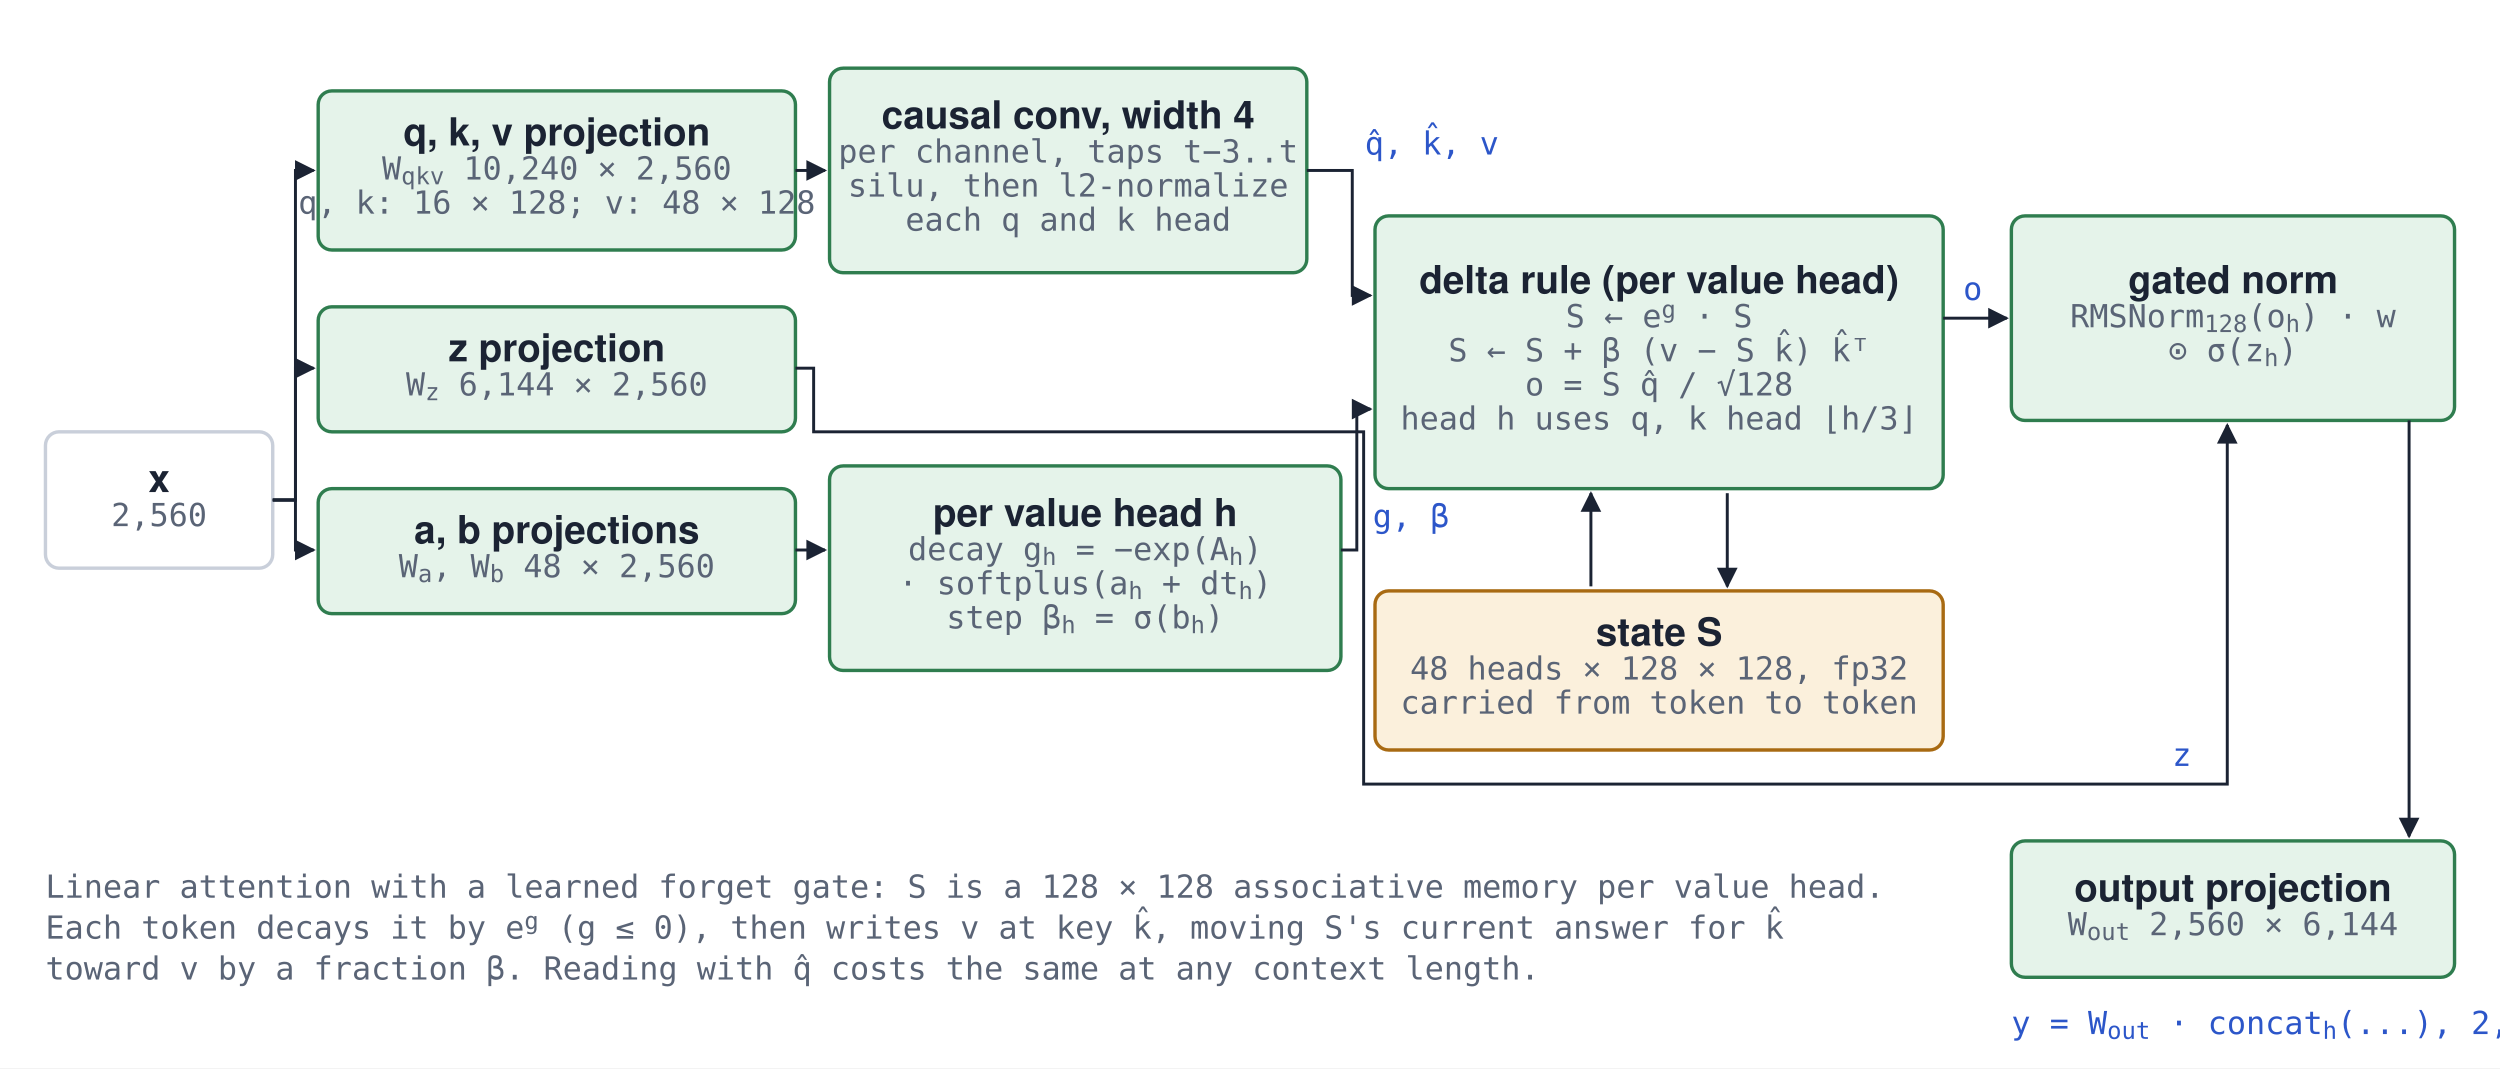
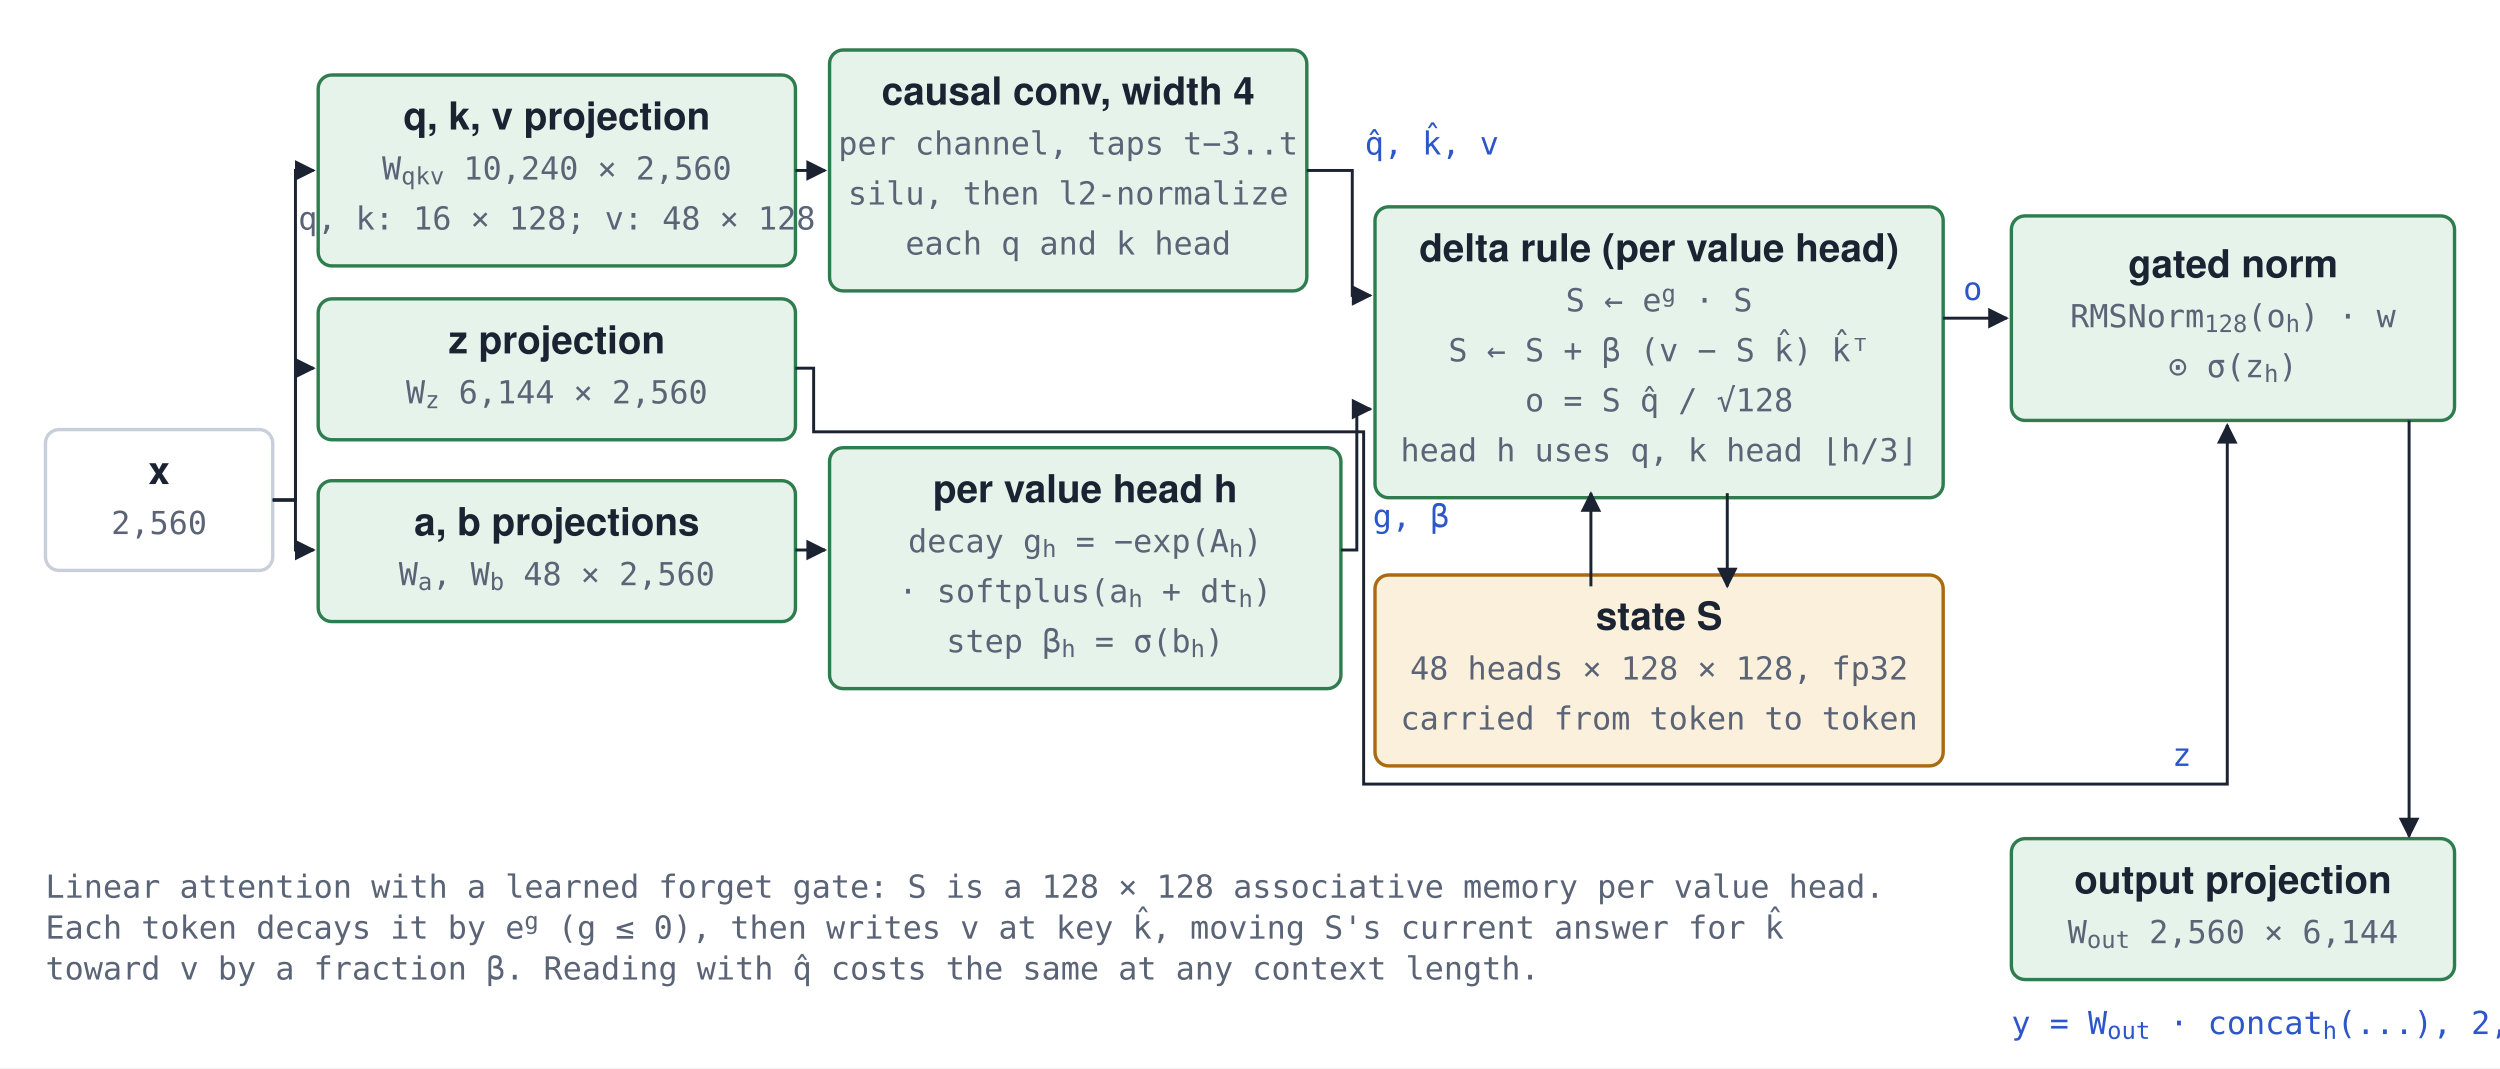
<svg xmlns="http://www.w3.org/2000/svg" viewBox="0 0 1100 470" role="img" aria-label="Gated DeltaNet layer: projections, a causal convolution and l2 norm, a decay g and step size beta per value head, the delta-rule update of the state matrix S, readout with q, gated norm and output projection">
  <rect width="100%" height="100%" fill="#ffffff" />
  <style>rect.ok{fill:#e5f3ea;stroke:#2f7d4f;stroke-width:1.5}rect.ref{fill:#fbf0dc;stroke:#a86a12;stroke-width:1.5;stroke-dasharray:5 3}rect.mix{fill:#e5f3ea;stroke:#a86a12;stroke-width:1.5;stroke-dasharray:5 3}rect.wt{fill:#eceefa;stroke:#5b5f9e;stroke-width:1.5}rect.dat{fill:#fff;stroke:#c9cfda;stroke-width:1.5}rect.host2{fill:#eef0f3;stroke:#6b7280;stroke-width:1.5}rect.st{fill:#fbf0dc;stroke:#a86a12;stroke-width:1.5}rect.spec{fill:none;stroke:#5a6476;stroke-width:1.5;stroke-dasharray:3 3}rect.bar{fill:#2c56c9}rect.bar2{fill:#b0245e}text.tm{font:600 14px Menlo,monospace;fill:#b0245e}rect.grp{fill:none;stroke:#5a6476;stroke-width:1;stroke-dasharray:2 4}text{fill:#1b2333}text.t{font:600 17px Helvetica,Arial,sans-serif}text.m{font:14px Menlo,monospace;fill:#5a6476}text.al{font:14px Menlo,monospace;fill:#2c56c9}text.gt{font:600 17px Helvetica,Arial,sans-serif;fill:#5a6476}polyline.ar{fill:none;stroke:#1b2333;stroke-width:1.3}polyline.dash{stroke-dasharray:6 4;stroke:#2c56c9}.ahp{fill:#1b2333}</style>
  <defs>
    <marker id="ah3" viewBox="0 0 10 10" refX="9" refY="5" markerWidth="7" markerHeight="7" orient="auto-start-reverse">
      <path d="M0,0 L10,5 L0,10 z" class="ahp" />
    </marker>
  </defs>
-   <rect class="dat" x="20" y="190" width="100" height="60" rx="6" />
-   <text class="t" x="70.0" y="216.5" text-anchor="middle">x</text>
-   <text class="m" x="70.0" y="231.5" text-anchor="middle">2,560</text>
-   <rect class="ok" x="140" y="40" width="210" height="70" rx="6" />
-   <text class="t" x="245.0" y="64.0" text-anchor="middle">q, k, v projection</text>
+   <rect class="dat" x="20" y="189" width="100" height="62" rx="6" />
+   <text class="t" x="70.0" y="213.0" text-anchor="middle">x</text>
+   <text class="m" x="70.0" y="235.0" text-anchor="middle">2,560</text>
+   <rect class="ok" x="140" y="33" width="210" height="84" rx="6" />
+   <text class="t" x="245.0" y="57.0" text-anchor="middle">q, k, v projection</text>
  <text class="m" x="245.0" y="79.0" text-anchor="middle">W<tspan baseline-shift="sub" font-size="75%">qkv</tspan> 10,240 × 2,560</text>
-   <text textLength="198" lengthAdjust="spacingAndGlyphs" class="m" x="245.0" y="94.0" text-anchor="middle">q, k: 16 × 128; v: 48 × 128</text>
-   <rect class="ok" x="140" y="135" width="210" height="55" rx="6" />
-   <text class="t" x="245.0" y="159.0" text-anchor="middle">z projection</text>
-   <text class="m" x="245.0" y="174.0" text-anchor="middle">W<tspan baseline-shift="sub" font-size="75%">z</tspan> 6,144 × 2,560</text>
-   <rect class="ok" x="140" y="215" width="210" height="55" rx="6" />
-   <text class="t" x="245.0" y="239.0" text-anchor="middle">a, b projections</text>
-   <text class="m" x="245.0" y="254.0" text-anchor="middle">W<tspan baseline-shift="sub" font-size="75%">a</tspan>, W<tspan baseline-shift="sub" font-size="75%">b</tspan> 48 × 2,560</text>
+   <text textLength="198" lengthAdjust="spacingAndGlyphs" class="m" x="245.0" y="101.0" text-anchor="middle">q, k: 16 × 128; v: 48 × 128</text>
+   <rect class="ok" x="140" y="131.5" width="210" height="62" rx="6" />
+   <text class="t" x="245.0" y="155.5" text-anchor="middle">z projection</text>
+   <text class="m" x="245.0" y="177.5" text-anchor="middle">W<tspan baseline-shift="sub" font-size="75%">z</tspan> 6,144 × 2,560</text>
+   <rect class="ok" x="140" y="211.5" width="210" height="62" rx="6" />
+   <text class="t" x="245.0" y="235.5" text-anchor="middle">a, b projections</text>
+   <text class="m" x="245.0" y="257.5" text-anchor="middle">W<tspan baseline-shift="sub" font-size="75%">a</tspan>, W<tspan baseline-shift="sub" font-size="75%">b</tspan> 48 × 2,560</text>
  <polyline class="ar" points="120,220 130,220 130,75 138,75" marker-end="url(#ah3)" />
  <polyline class="ar" points="120,220 130,220 130,162 138,162" marker-end="url(#ah3)" />
  <polyline class="ar" points="120,220 130,220 130,242 138,242" marker-end="url(#ah3)" />
-   <rect class="ok" x="365" y="30" width="210" height="90" rx="6" />
-   <text class="t" x="470.0" y="56.5" text-anchor="middle">causal conv, width 4</text>
-   <text textLength="198" lengthAdjust="spacingAndGlyphs" class="m" x="470.0" y="71.5" text-anchor="middle">per channel, taps t−3..t</text>
-   <text class="m" x="470.0" y="86.5" text-anchor="middle">silu, then l2-normalize</text>
-   <text class="m" x="470.0" y="101.5" text-anchor="middle">each q and k head</text>
+   <rect class="ok" x="365" y="22" width="210" height="106" rx="6" />
+   <text class="t" x="470.0" y="46.0" text-anchor="middle">causal conv, width 4</text>
+   <text textLength="198" lengthAdjust="spacingAndGlyphs" class="m" x="470.0" y="68.0" text-anchor="middle">per channel, taps t−3..t</text>
+   <text class="m" x="470.0" y="90.0" text-anchor="middle">silu, then l2-normalize</text>
+   <text class="m" x="470.0" y="112.0" text-anchor="middle">each q and k head</text>
  <polyline class="ar" points="350,75 363,75" marker-end="url(#ah3)" />
-   <rect class="ok" x="365" y="205" width="225" height="90" rx="6" />
-   <text class="t" x="477.5" y="231.5" text-anchor="middle">per value head h</text>
-   <text class="m" x="477.5" y="246.5" text-anchor="middle">decay g<tspan baseline-shift="sub" font-size="75%">h</tspan> = −exp(A<tspan baseline-shift="sub" font-size="75%">h</tspan>)</text>
-   <text class="m" x="477.5" y="261.5" text-anchor="middle">  · softplus(a<tspan baseline-shift="sub" font-size="75%">h</tspan> + dt<tspan baseline-shift="sub" font-size="75%">h</tspan>)</text>
-   <text class="m" x="477.5" y="276.5" text-anchor="middle">step β<tspan baseline-shift="sub" font-size="75%">h</tspan> = σ(b<tspan baseline-shift="sub" font-size="75%">h</tspan>)</text>
+   <rect class="ok" x="365" y="197" width="225" height="106" rx="6" />
+   <text class="t" x="477.5" y="221.0" text-anchor="middle">per value head h</text>
+   <text class="m" x="477.5" y="243.0" text-anchor="middle">decay g<tspan baseline-shift="sub" font-size="75%">h</tspan> = −exp(A<tspan baseline-shift="sub" font-size="75%">h</tspan>)</text>
+   <text class="m" x="477.5" y="265.0" text-anchor="middle">  · softplus(a<tspan baseline-shift="sub" font-size="75%">h</tspan> + dt<tspan baseline-shift="sub" font-size="75%">h</tspan>)</text>
+   <text class="m" x="477.5" y="287.0" text-anchor="middle">step β<tspan baseline-shift="sub" font-size="75%">h</tspan> = σ(b<tspan baseline-shift="sub" font-size="75%">h</tspan>)</text>
  <polyline class="ar" points="350,242 363,242" marker-end="url(#ah3)" />
-   <rect class="ok" x="605" y="95" width="250" height="120" rx="6" />
-   <text textLength="238" lengthAdjust="spacingAndGlyphs" class="t" x="730.0" y="129.0" text-anchor="middle">delta rule (per value head)</text>
-   <text class="m" x="730.0" y="144.0" text-anchor="middle">S ← e<tspan baseline-shift="super" font-size="75%">g</tspan> · S</text>
+   <rect class="ok" x="605" y="91" width="250" height="128" rx="6" />
+   <text textLength="238" lengthAdjust="spacingAndGlyphs" class="t" x="730.0" y="115.0" text-anchor="middle">delta rule (per value head)</text>
+   <text class="m" x="730.0" y="137.0" text-anchor="middle">S ← e<tspan baseline-shift="super" font-size="75%">g</tspan> · S</text>
  <text class="m" x="730.0" y="159.0" text-anchor="middle">S ← S + β (v − S k̂) k̂ᵀ</text>
-   <text class="m" x="730.0" y="174.0" text-anchor="middle">o = S q̂ / √128</text>
-   <text class="m" x="730.0" y="189.0" text-anchor="middle">head h uses q, k head ⌊h/3⌋</text>
+   <text class="m" x="730.0" y="181.0" text-anchor="middle">o = S q̂ / √128</text>
+   <text class="m" x="730.0" y="203.0" text-anchor="middle">head h uses q, k head ⌊h/3⌋</text>
  <polyline class="ar" points="575,75 595,75 595,130 603,130" marker-end="url(#ah3)" />
  <text class="al" x="630" y="68" text-anchor="middle">q̂, k̂, v</text>
  <polyline class="ar" points="590,242 597,242 597,180 603,180" marker-end="url(#ah3)" />
  <text class="al" x="604" y="232" text-anchor="start">g, β</text>
-   <rect class="st" x="605" y="260" width="250" height="70" rx="6" />
-   <text class="t" x="730.0" y="284.0" text-anchor="middle">state S</text>
+   <rect class="st" x="605" y="253" width="250" height="84" rx="6" />
+   <text class="t" x="730.0" y="277.0" text-anchor="middle">state S</text>
  <text class="m" x="730.0" y="299.0" text-anchor="middle">48 heads × 128 × 128, fp32</text>
-   <text class="m" x="730.0" y="314.0" text-anchor="middle">carried from token to token</text>
+   <text class="m" x="730.0" y="321.0" text-anchor="middle">carried from token to token</text>
  <polyline class="ar" points="700,258 700,217" marker-end="url(#ah3)" />
  <polyline class="ar" points="760,217 760,258" marker-end="url(#ah3)" />
  <rect class="ok" x="885" y="95" width="195" height="90" rx="6" />
-   <text class="t" x="982.5" y="129.0" text-anchor="middle">gated norm</text>
+   <text class="t" x="982.5" y="122.0" text-anchor="middle">gated norm</text>
  <text class="m" x="982.5" y="144.0" text-anchor="middle">RMSNorm<tspan baseline-shift="sub" font-size="75%">128</tspan>(o<tspan baseline-shift="sub" font-size="75%">h</tspan>) · w</text>
-   <text class="m" x="982.5" y="159.0" text-anchor="middle">⊙ σ(z<tspan baseline-shift="sub" font-size="75%">h</tspan>)</text>
+   <text class="m" x="982.5" y="166.0" text-anchor="middle">⊙ σ(z<tspan baseline-shift="sub" font-size="75%">h</tspan>)</text>
  <polyline class="ar" points="855,140 883,140" marker-end="url(#ah3)" />
  <text class="al" x="868" y="132" text-anchor="middle">o</text>
  <polyline class="ar" points="350,162 358,162 358,190 600,190 600,345 980,345 980,187" marker-end="url(#ah3)" />
  <text class="al" x="960" y="337" text-anchor="middle">z</text>
-   <rect class="ok" x="885" y="370" width="195" height="60" rx="6" />
-   <text class="t" x="982.5" y="396.5" text-anchor="middle">output projection</text>
-   <text class="m" x="982.5" y="411.5" text-anchor="middle">W<tspan baseline-shift="sub" font-size="75%">out</tspan> 2,560 × 6,144</text>
+   <rect class="ok" x="885" y="369" width="195" height="62" rx="6" />
+   <text class="t" x="982.5" y="393.0" text-anchor="middle">output projection</text>
+   <text class="m" x="982.5" y="415.0" text-anchor="middle">W<tspan baseline-shift="sub" font-size="75%">out</tspan> 2,560 × 6,144</text>
  <polyline class="ar" points="1060,185 1060,368" marker-end="url(#ah3)" />
  <text textLength="200" lengthAdjust="spacingAndGlyphs" class="al" x="885" y="455" text-anchor="start">y = W<tspan baseline-shift="sub" font-size="75%">out</tspan> · concat<tspan baseline-shift="sub" font-size="75%">h</tspan>(...), 2,560</text>
  <text class="m" x="20" y="395" text-anchor="start">Linear attention with a learned forget gate: S is a 128 × 128 associative memory per value head.</text>
  <text class="m" x="20" y="413" text-anchor="start">Each token decays it by e<tspan baseline-shift="super" font-size="75%">g</tspan> (g ≤ 0), then writes v at key k̂, moving S's current answer for k̂</text>
  <text class="m" x="20" y="431" text-anchor="start">toward v by a fraction β. Reading with q̂ costs the same at any context length.</text>
</svg>
